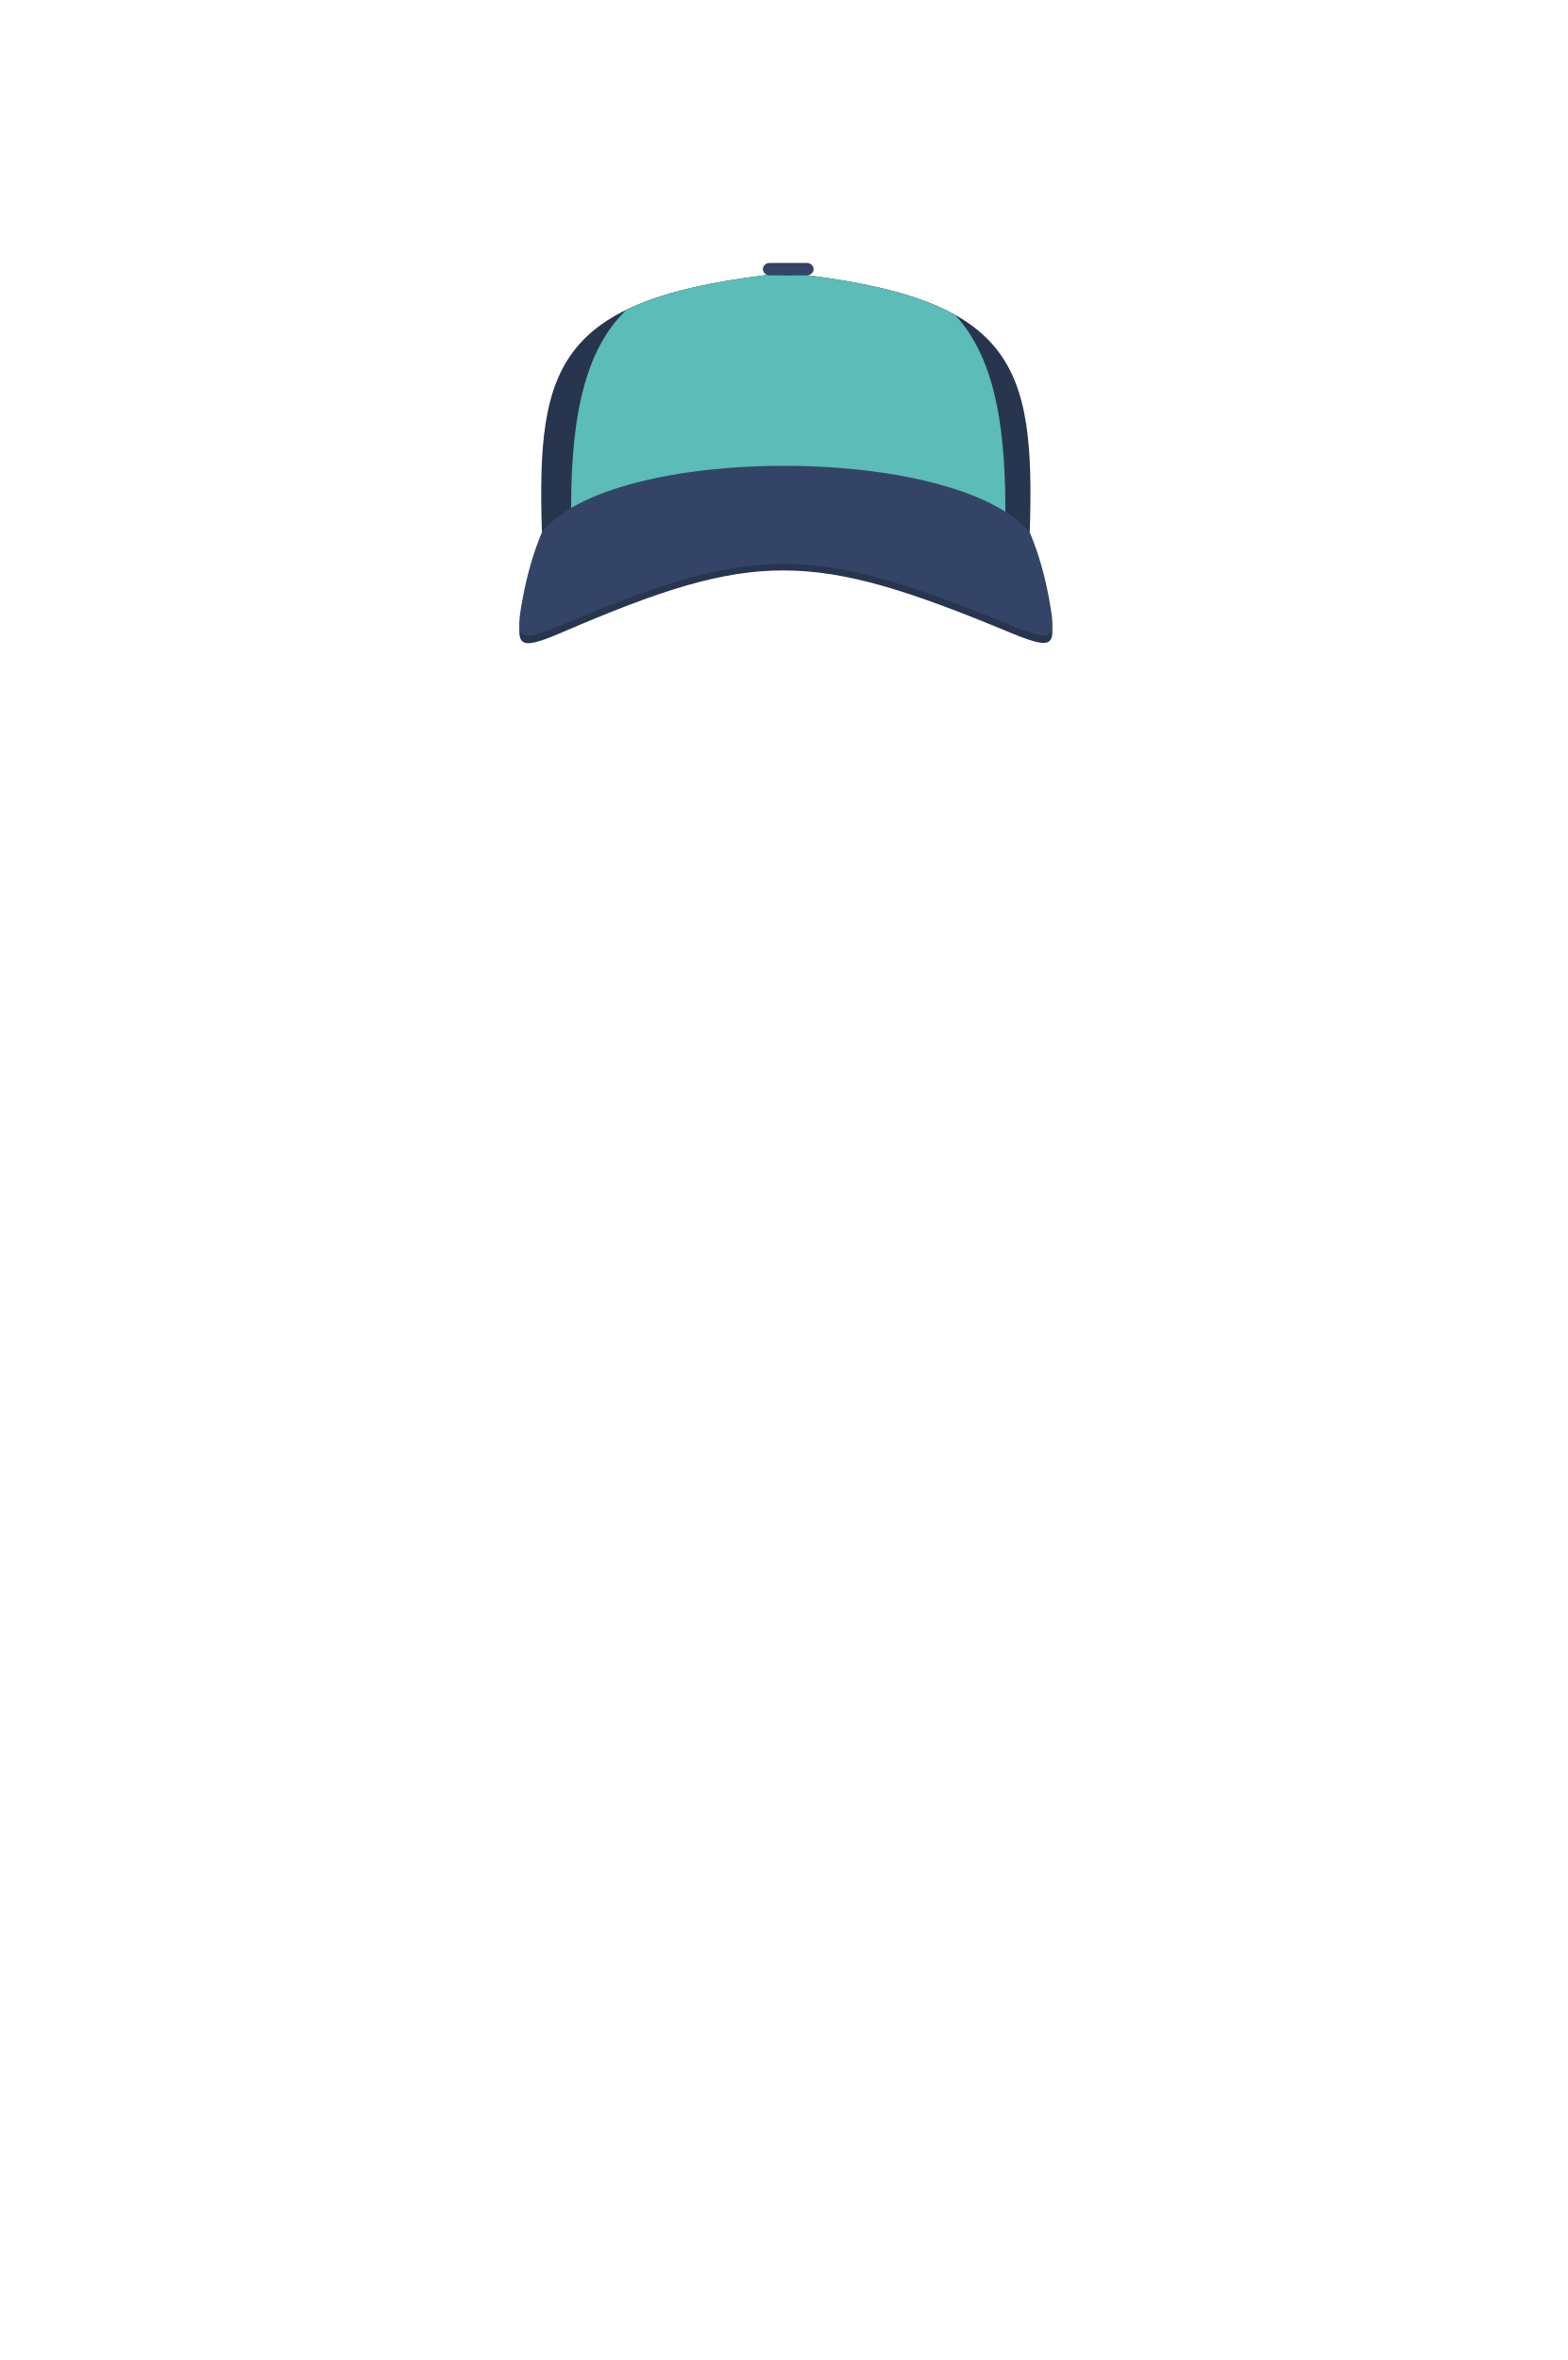
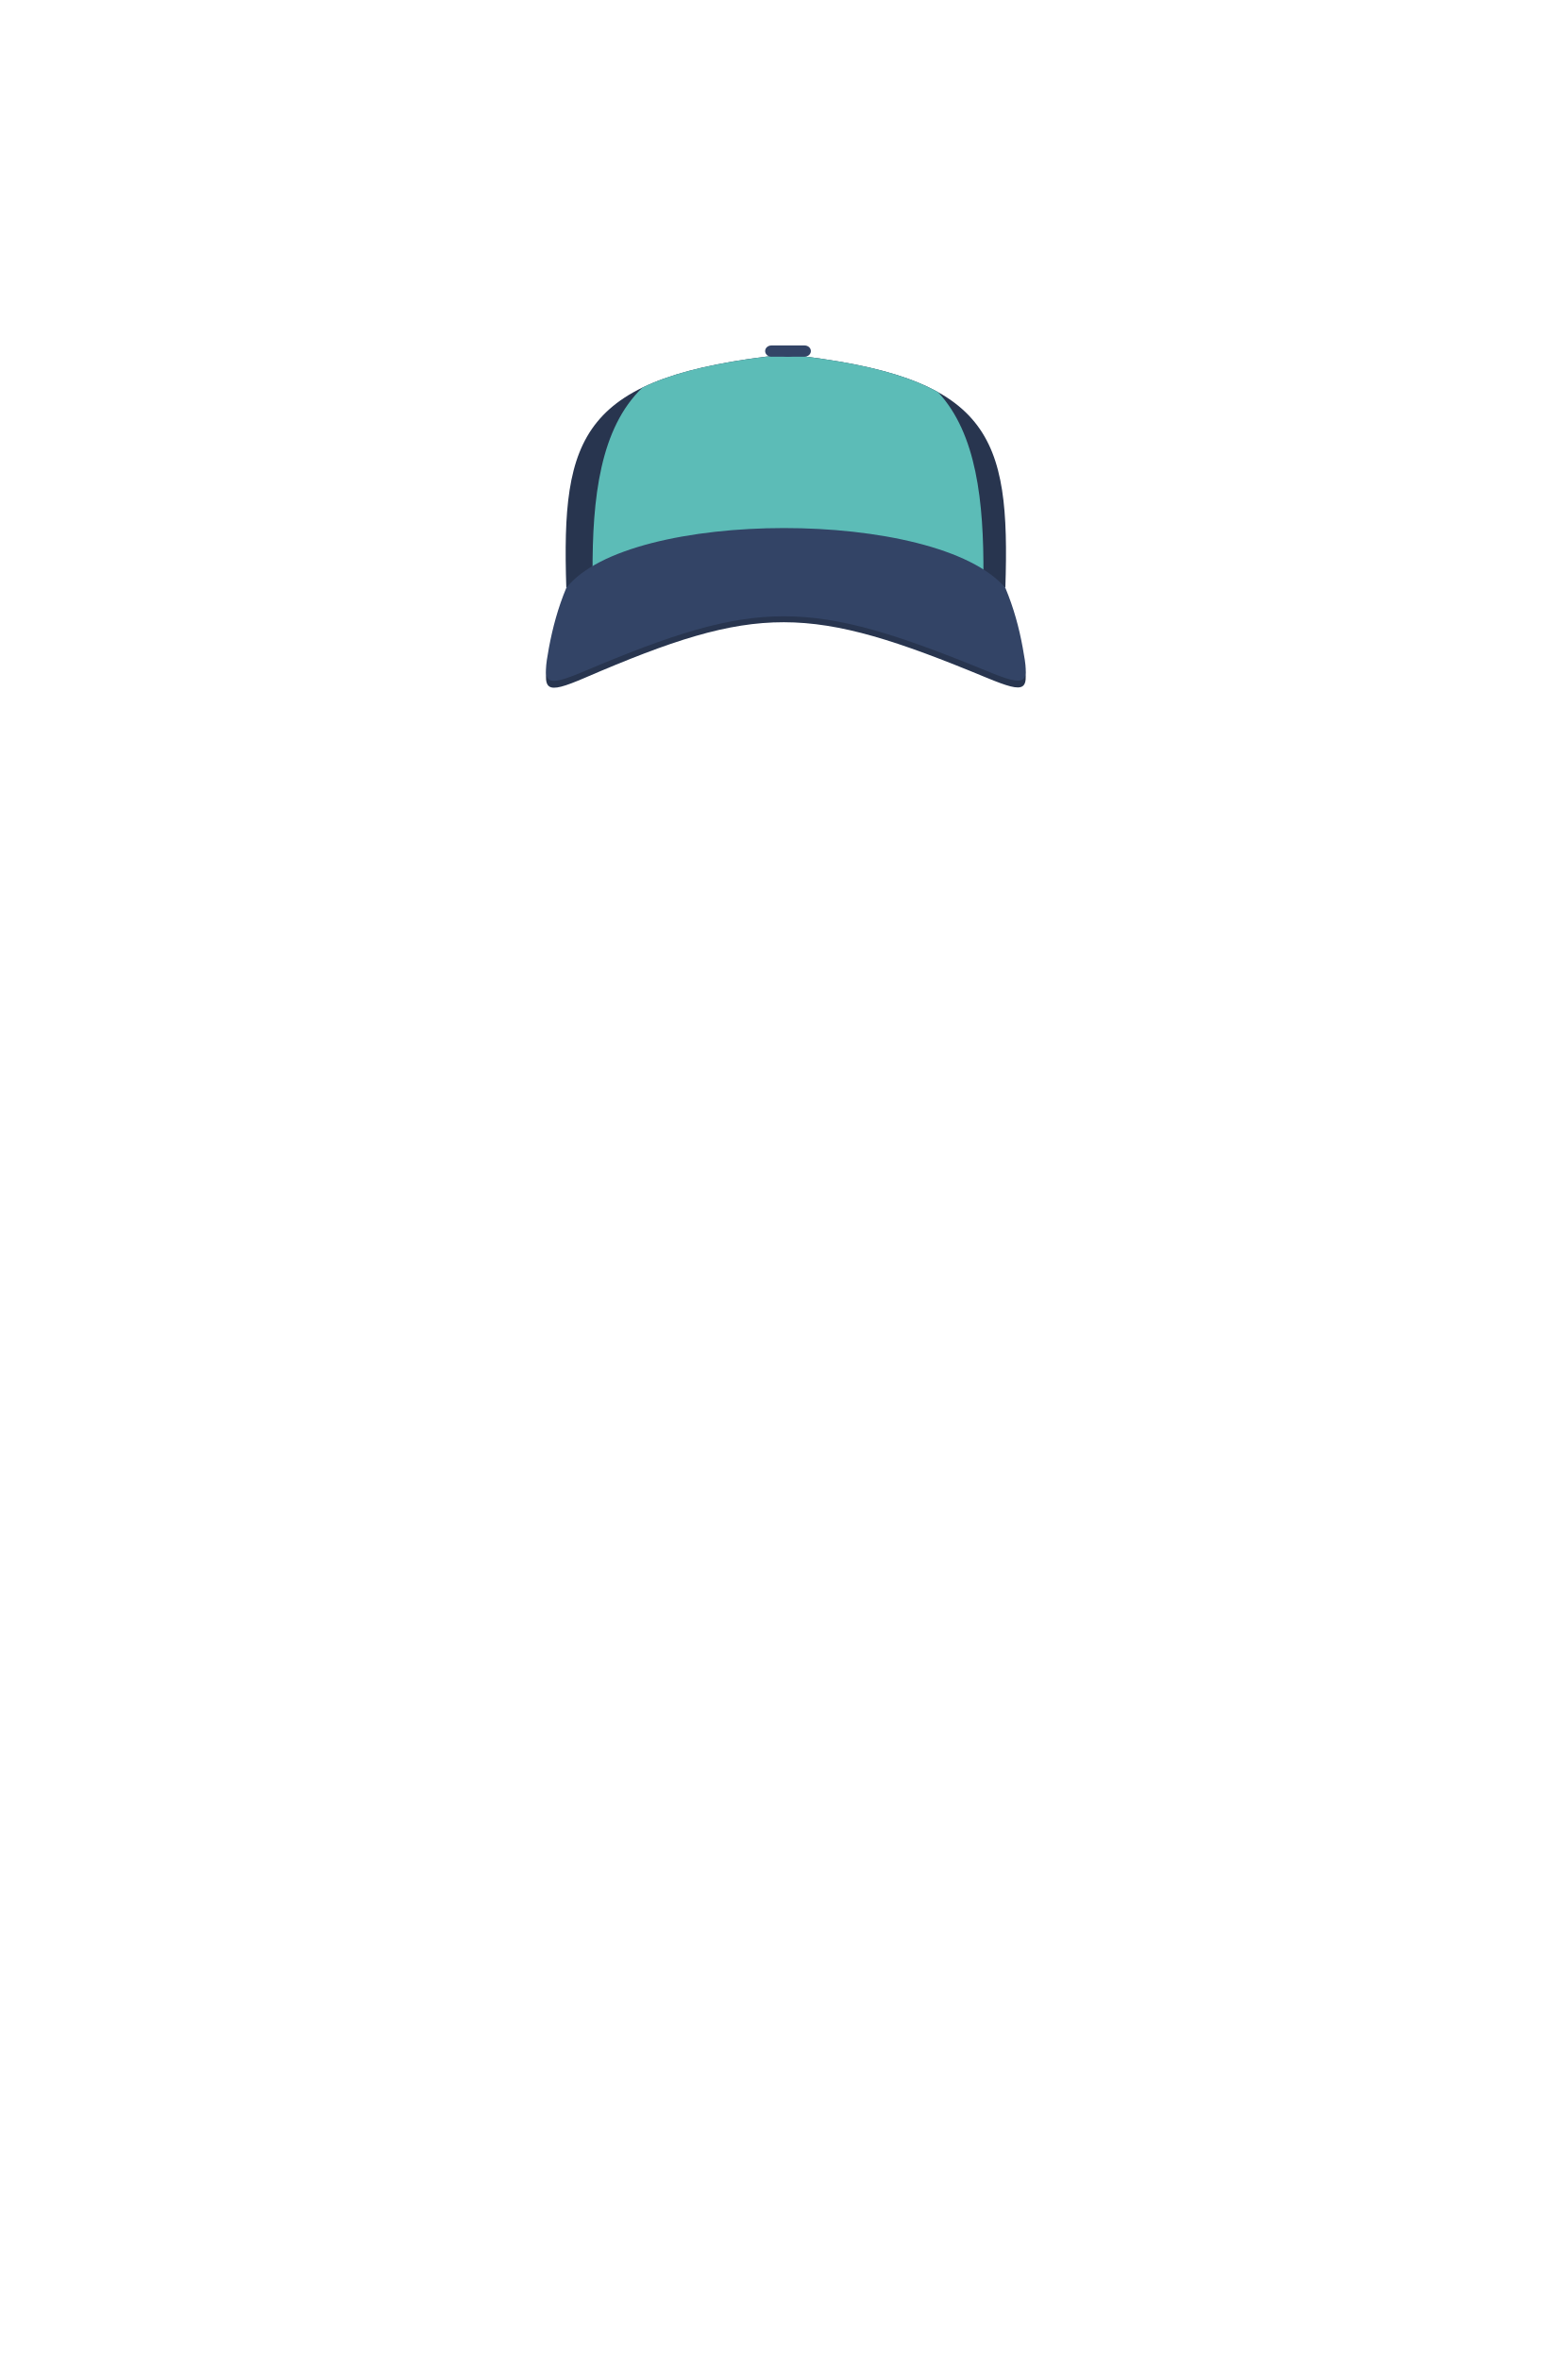
<svg xmlns="http://www.w3.org/2000/svg" width="556" height="837" viewBox="0 0 556 837" fill="none">
-   <g transform="translate(54 -168.129)">
-     <path fill-rule="evenodd" clip-rule="evenodd" d="M224.852 264.875C305.734 273.507 313.138 296.679 311.212 356.904C268.46 329.804 180.944 329.804 138.192 356.904C136.266 296.679 143.669 273.507 224.595 264.875H224.852Z" fill="#28354F" />
-     <path fill-rule="evenodd" clip-rule="evenodd" d="M228.275 265.264C254.166 268.218 272.182 272.806 284.679 279.766C299.871 296.095 302.738 322.884 302.567 352.043C261.141 331.709 190.701 331.437 148.547 351.266C148.376 321.29 151.586 293.918 168.191 277.977C180.687 271.912 198.147 267.829 222.369 265.147C223.525 265.497 224.638 265.808 225.536 265.808C226.349 265.808 227.291 265.575 228.275 265.264Z" fill="#5CBCB7" />
-     <path fill-rule="evenodd" clip-rule="evenodd" d="M219.031 265.808H232.084C233.453 265.808 234.566 264.797 234.566 263.592C234.566 262.347 233.453 261.375 232.084 261.375H219.031C217.661 261.375 216.549 262.347 216.549 263.592C216.549 264.797 217.661 265.808 219.031 265.808Z" fill="#334466" />
-     <path fill-rule="evenodd" clip-rule="evenodd" d="M311.21 359.548C314.506 367.479 316.646 375.333 318.057 383.148C320.711 397.533 320.069 399.011 303.764 392.285C233.837 363.28 213.509 363.047 145.636 392.285C129.46 399.244 128.69 397.533 131.342 383.148C132.797 375.333 134.895 367.479 138.19 359.548C162.926 328.171 284.42 328.094 311.21 359.548Z" fill="#28354F" />
-     <path fill-rule="evenodd" clip-rule="evenodd" d="M311.211 356.904C314.507 364.796 316.646 372.689 318.058 380.504C320.712 394.89 320.112 396.328 303.765 389.602C233.838 360.947 213.51 360.908 145.637 389.602C129.418 396.483 128.691 394.89 131.343 380.504C132.798 372.689 134.895 364.796 138.191 356.904C162.926 325.527 284.421 325.411 311.211 356.904Z" fill="#334466" />
+   <g transform="matrix(0.9 0 0 0.9 27.87 38.6)">
+     <g transform="translate(54 -168.129)">
+       <path fill-rule="evenodd" clip-rule="evenodd" d="M224.852 264.875C305.734 273.507 313.138 296.679 311.212 356.904C268.46 329.804 180.944 329.804 138.192 356.904C136.266 296.679 143.669 273.507 224.595 264.875H224.852Z" fill="#28354F" />
+       <path fill-rule="evenodd" clip-rule="evenodd" d="M228.275 265.264C254.166 268.218 272.182 272.806 284.679 279.766C299.871 296.095 302.738 322.884 302.567 352.043C261.141 331.709 190.701 331.437 148.547 351.266C148.376 321.29 151.586 293.918 168.191 277.977C180.687 271.912 198.147 267.829 222.369 265.147C223.525 265.497 224.638 265.808 225.536 265.808C226.349 265.808 227.291 265.575 228.275 265.264Z" fill="#5CBCB7" />
+       <path fill-rule="evenodd" clip-rule="evenodd" d="M219.031 265.808H232.084C233.453 265.808 234.566 264.797 234.566 263.592C234.566 262.347 233.453 261.375 232.084 261.375H219.031C217.661 261.375 216.549 262.347 216.549 263.592C216.549 264.797 217.661 265.808 219.031 265.808Z" fill="#334466" />
+       <path fill-rule="evenodd" clip-rule="evenodd" d="M311.21 359.548C314.506 367.479 316.646 375.333 318.057 383.148C320.711 397.533 320.069 399.011 303.764 392.285C233.837 363.28 213.509 363.047 145.636 392.285C129.46 399.244 128.69 397.533 131.342 383.148C132.797 375.333 134.895 367.479 138.19 359.548C162.926 328.171 284.42 328.094 311.21 359.548Z" fill="#28354F" />
+       <path fill-rule="evenodd" clip-rule="evenodd" d="M311.211 356.904C314.507 364.796 316.646 372.689 318.058 380.504C320.712 394.89 320.112 396.328 303.765 389.602C233.838 360.947 213.51 360.908 145.637 389.602C129.418 396.483 128.691 394.89 131.343 380.504C132.798 372.689 134.895 364.796 138.191 356.904C162.926 325.527 284.421 325.411 311.211 356.904Z" fill="#334466" />
+     </g>
  </g>
</svg>
